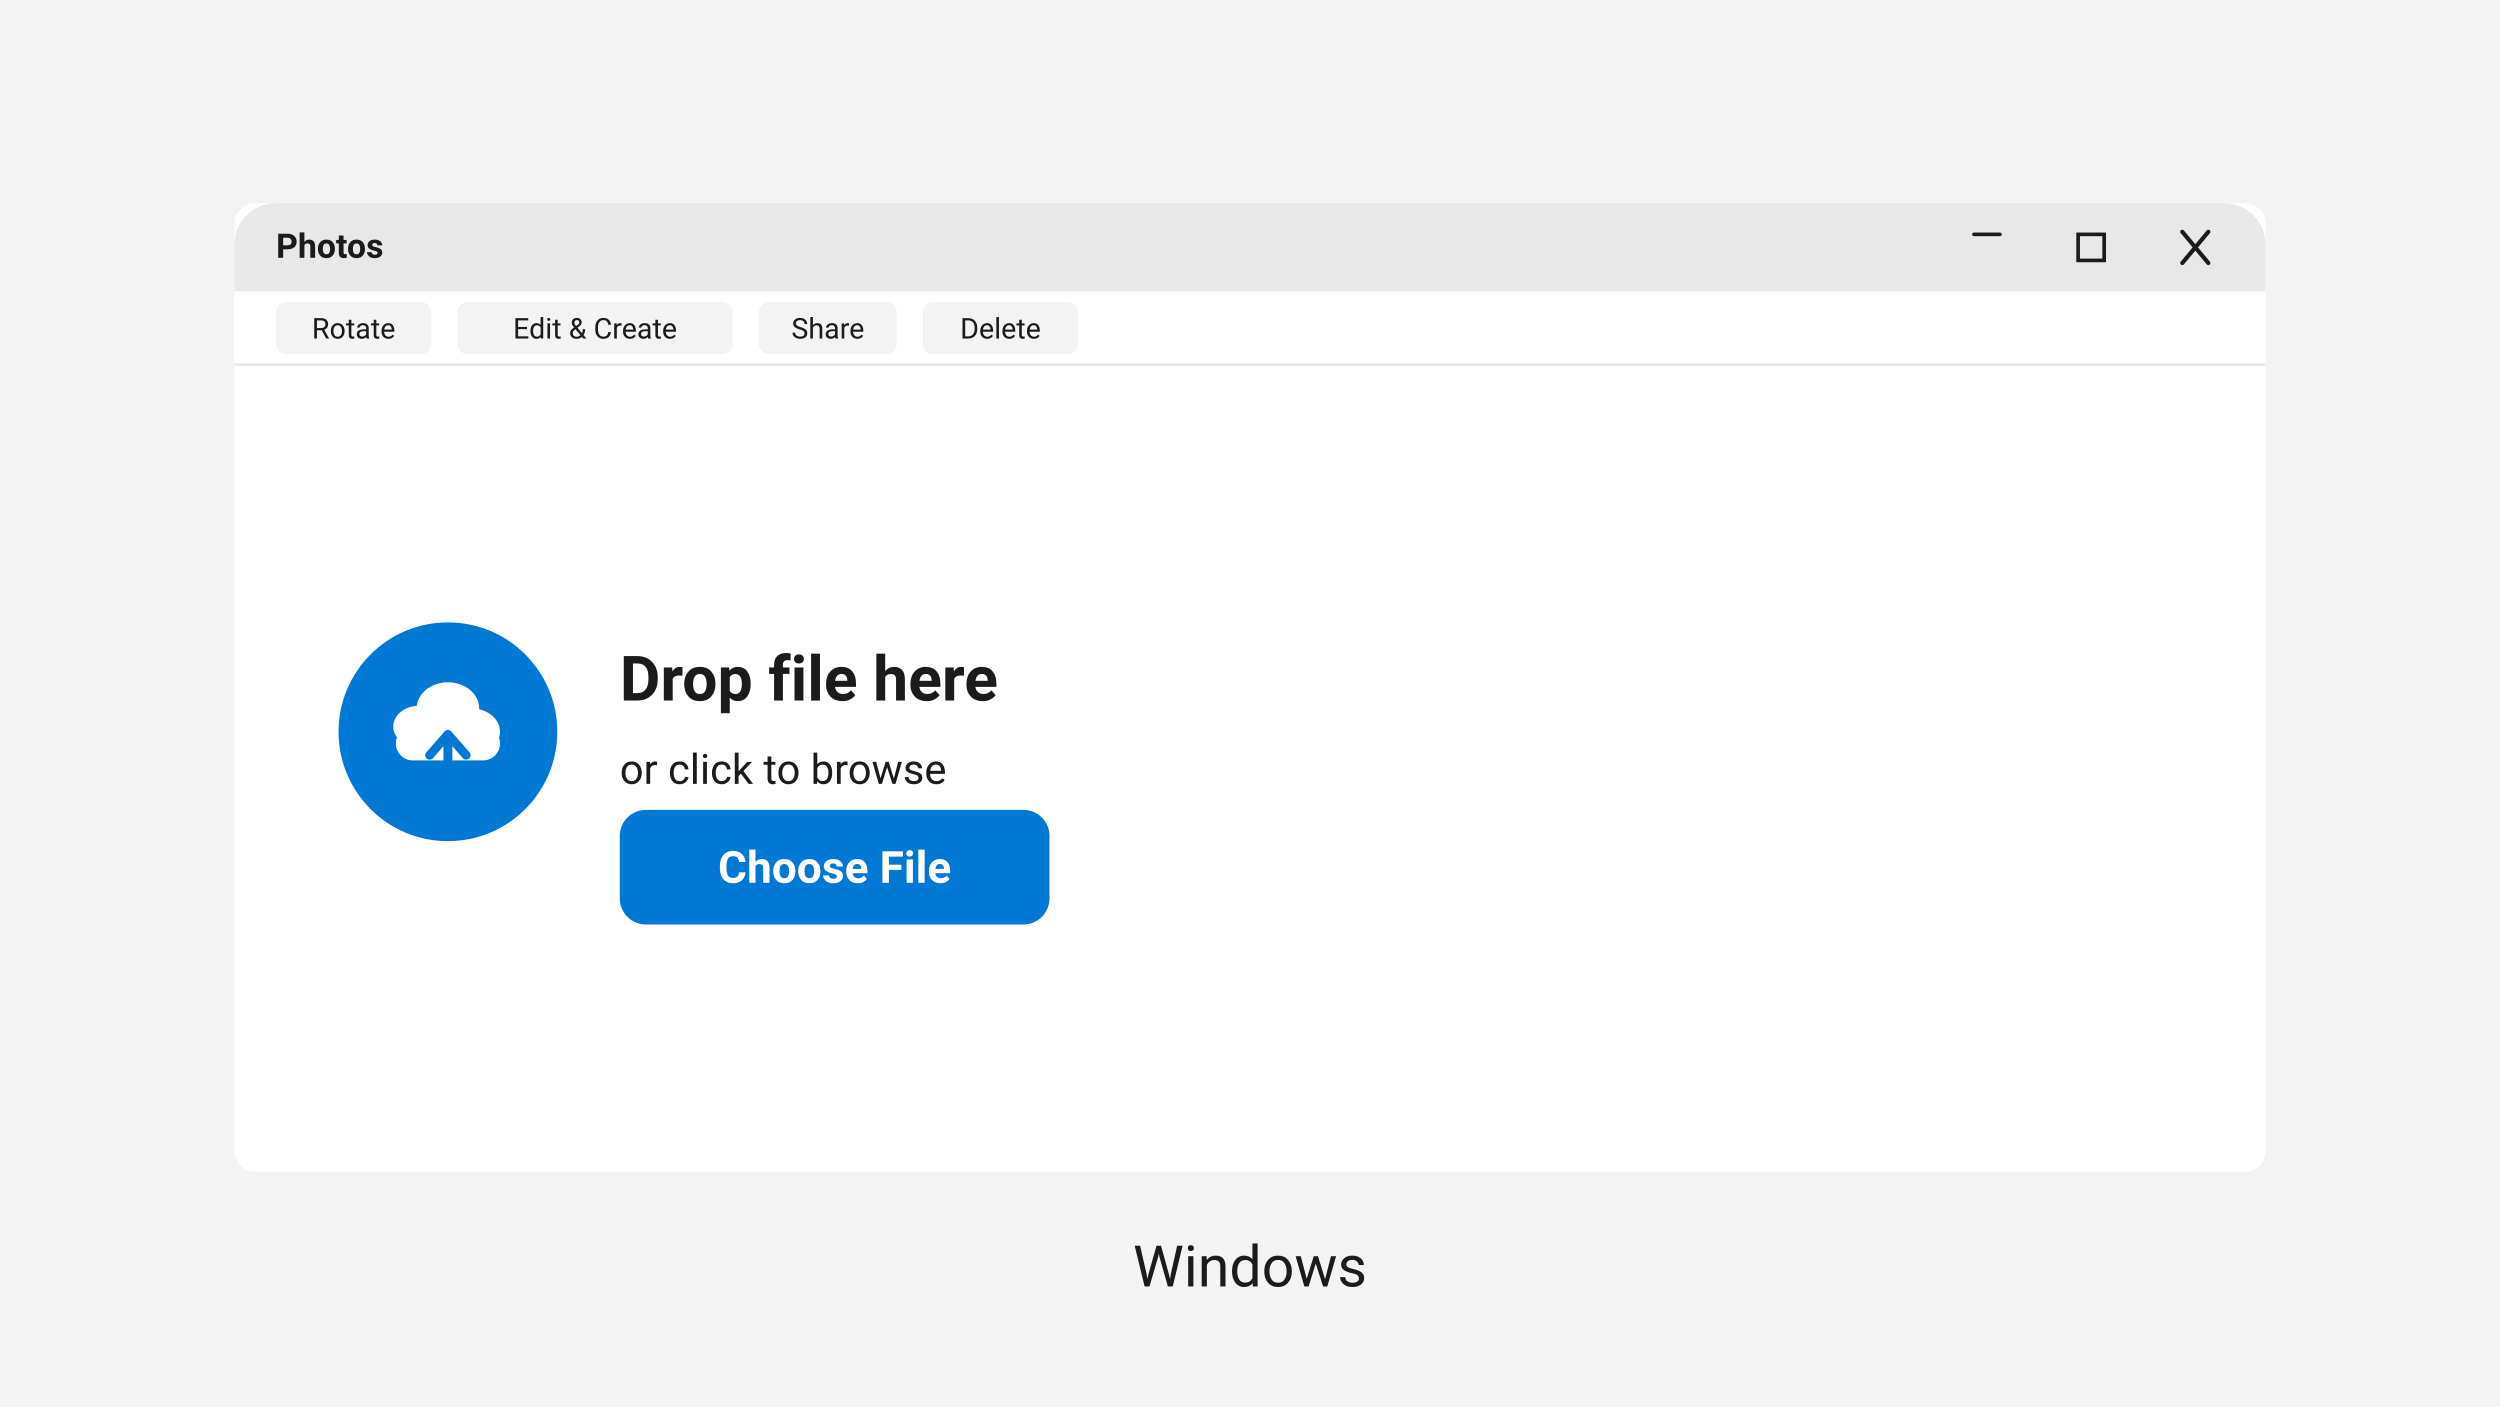
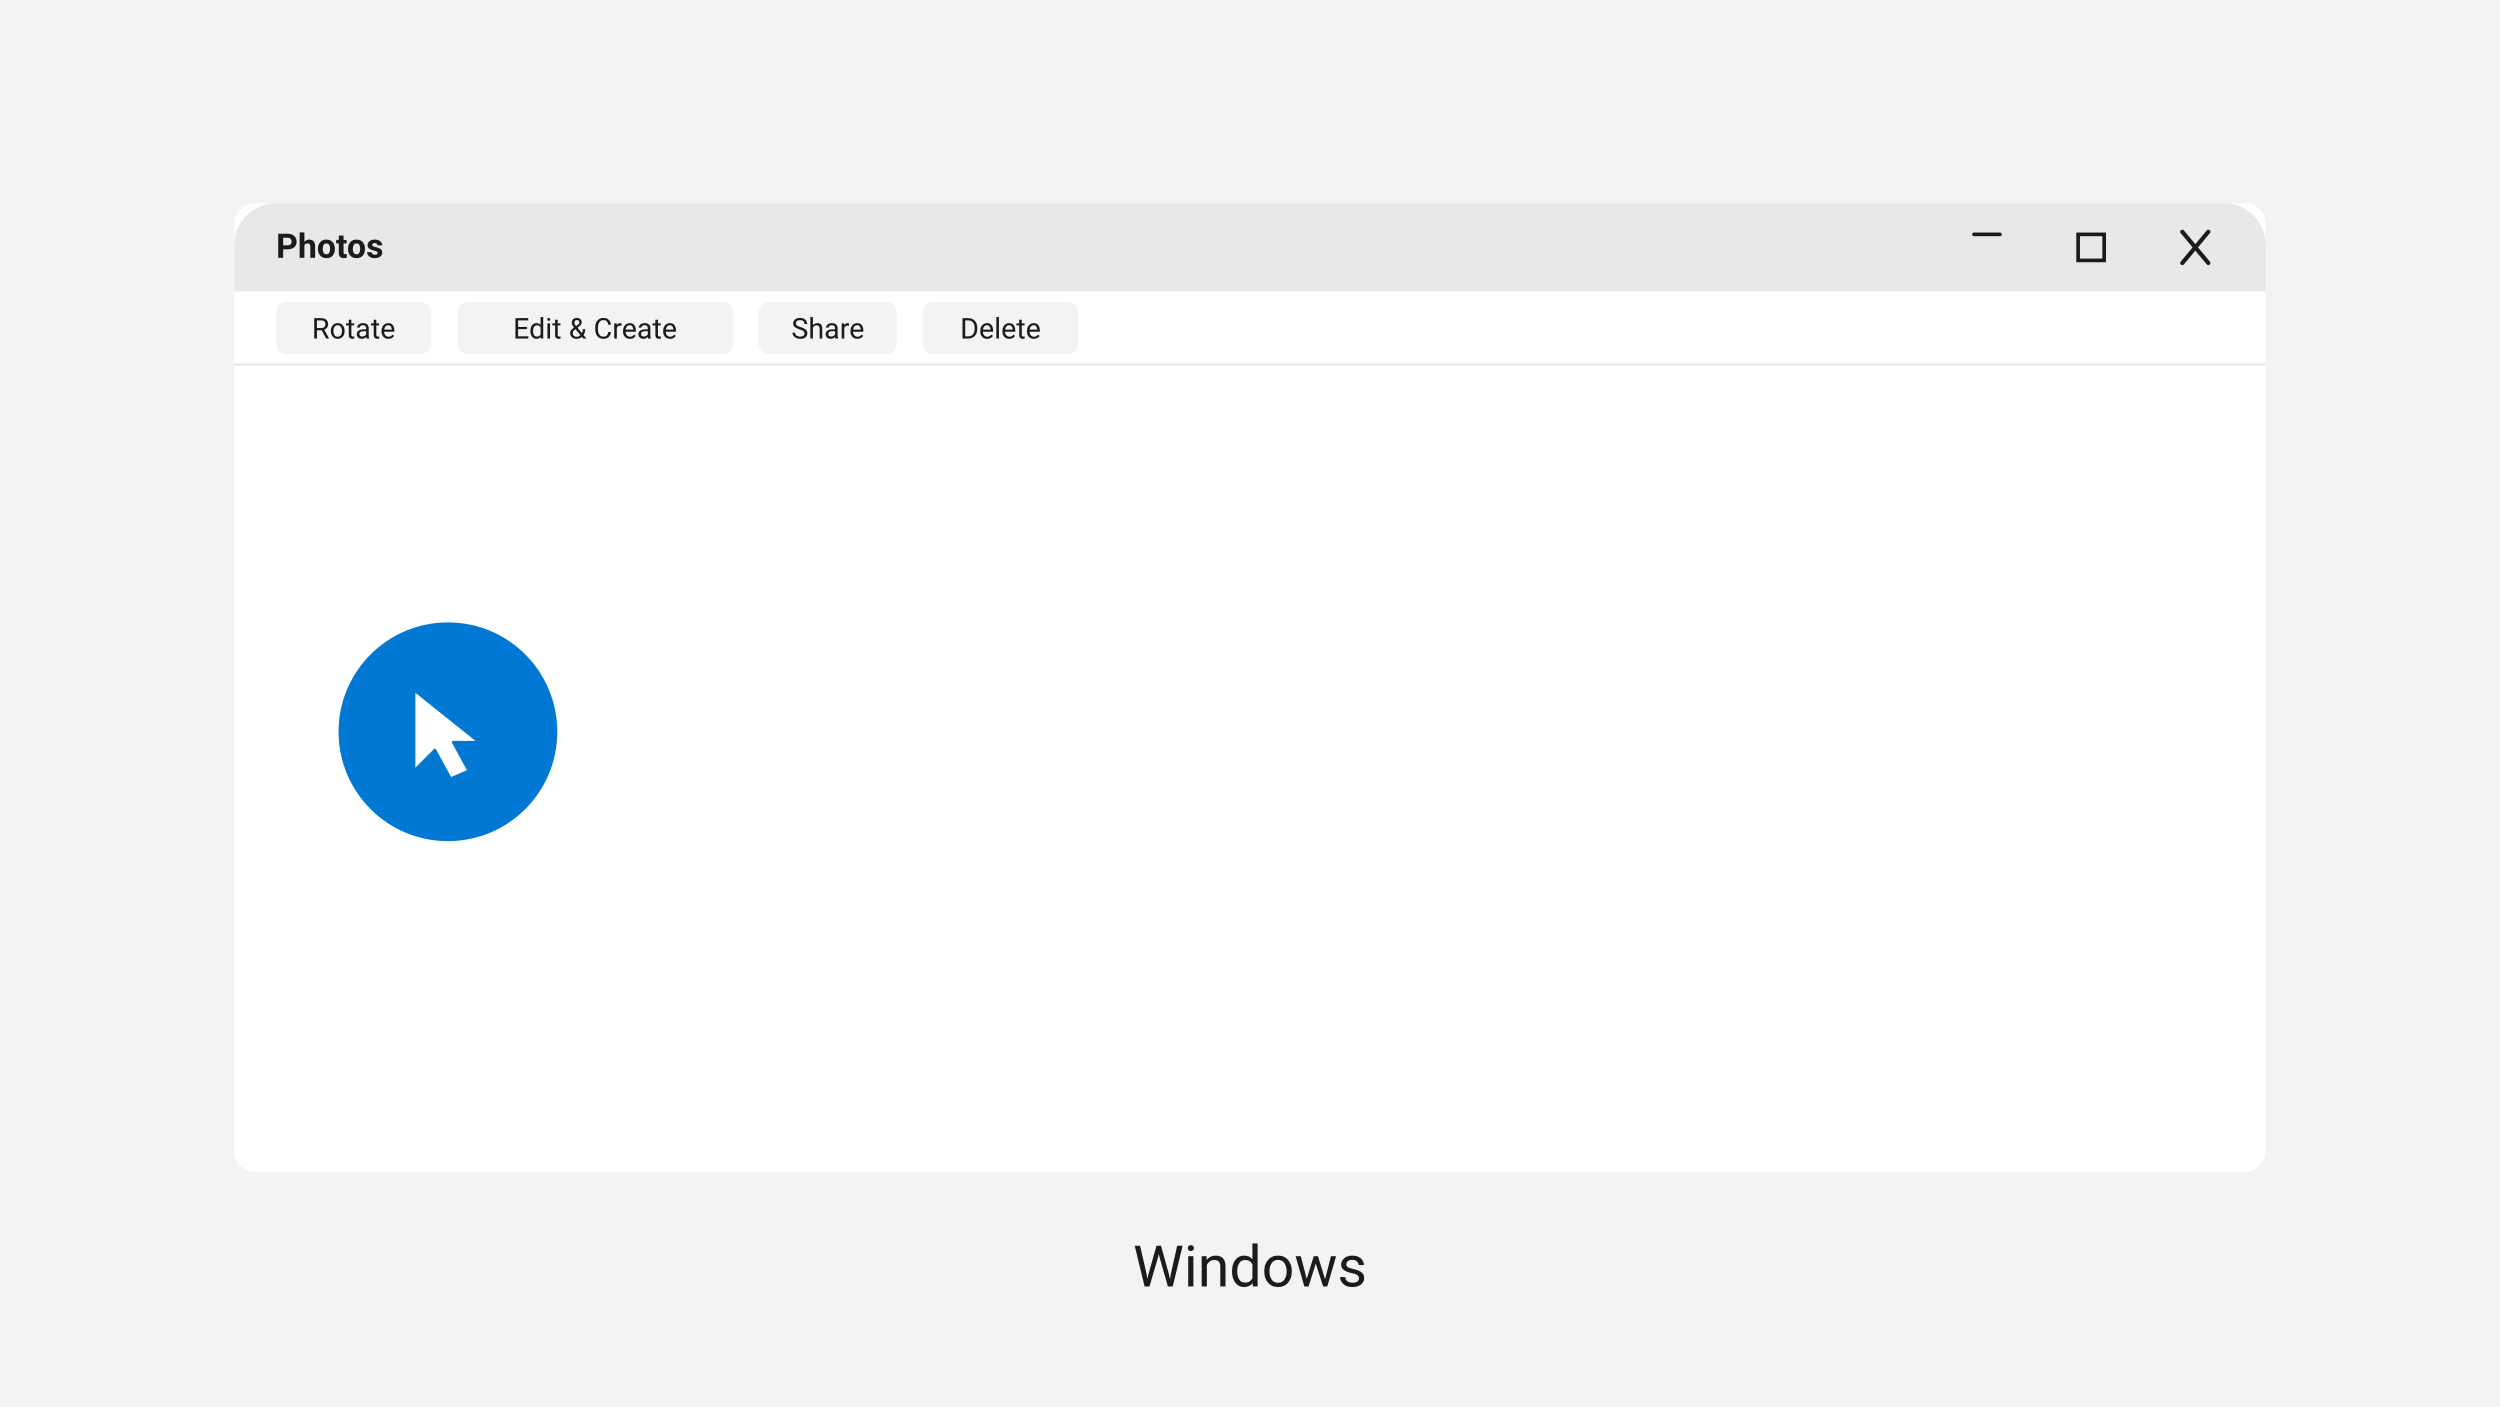
<svg xmlns="http://www.w3.org/2000/svg" width="960" height="540" viewBox="0 0 960 540">
  <rect width="960" height="540" fill="#F3F3F3" />
  <rect x="90" y="78" width="780" height="372" rx="8" fill="#FFFFFF" />
  <path d="M 90 94 A 16 16 0 0 1 106 78 L 854 78 A 16 16 0 0 1 870 94 L 870 112 L 90 112 Z" fill="#E8E8E8" />
  <path d="M 758 90 L 768 90" stroke="#1B1B1B" stroke-width="1.4" stroke-linecap="round" />
  <rect x="798" y="90" width="10" height="10" fill="none" stroke="#1B1B1B" stroke-width="1.4" />
  <path d="M 838 89 L 848 101 M 848 89 L 838 101" stroke="#1B1B1B" stroke-width="1.6" stroke-linecap="round" />
  <text x="106" y="99" font-family="system-ui, -apple-system, 'Segoe UI', Roboto, sans-serif" font-size="13" font-weight="600" fill="#1B1B1B">Photos</text>
  <rect x="90" y="112" width="780" height="28" fill="#FFFFFF" />
  <path d="M 90 140 L 870 140" stroke="#E8E8E8" stroke-width="1" />
  <rect x="106" y="116" width="59.6" height="20" rx="4" fill="#F3F3F3" />
  <text x="135.8" y="130" text-anchor="middle" font-family="system-ui, -apple-system, 'Segoe UI', Roboto, sans-serif" font-size="11" fill="#1B1B1B">Rotate</text>
  <rect x="175.6" y="116" width="105.8" height="20" rx="4" fill="#F3F3F3" />
  <text x="228.5" y="130" text-anchor="middle" font-family="system-ui, -apple-system, 'Segoe UI', Roboto, sans-serif" font-size="11" fill="#1B1B1B">Edit &amp; Create</text>
  <rect x="291.4" y="116" width="53" height="20" rx="4" fill="#F3F3F3" />
  <text x="317.9" y="130" text-anchor="middle" font-family="system-ui, -apple-system, 'Segoe UI', Roboto, sans-serif" font-size="11" fill="#1B1B1B">Share</text>
  <rect x="354.4" y="116" width="59.6" height="20" rx="4" fill="#F3F3F3" />
  <text x="384.2" y="130" text-anchor="middle" font-family="system-ui, -apple-system, 'Segoe UI', Roboto, sans-serif" font-size="11" fill="#1B1B1B">Delete</text>
  <circle cx="172" cy="281" r="42" fill="#0078D4" />
-   <ellipse cx="161" cy="279" rx="10" ry="8" fill="#FFFFFF" />
-   <ellipse cx="181" cy="281" rx="11" ry="9" fill="#FFFFFF" />
-   <ellipse cx="172" cy="272" rx="12" ry="10" fill="#FFFFFF" />
-   <rect x="152" y="279" width="40" height="13" rx="6.5" fill="#FFFFFF" />
-   <path d="M 172 301 L 172 283 M 165 290 L 172 282 L 179 290" fill="none" stroke="#0078D4" stroke-width="3.4" stroke-linecap="round" stroke-linejoin="round" />
-   <text x="238" y="269" font-family="system-ui, -apple-system, 'Segoe UI', Roboto, sans-serif" font-size="24" font-weight="700" fill="#1B1B1B">Drop file here</text>
-   <text x="238" y="301" font-family="system-ui, -apple-system, 'Segoe UI', Roboto, sans-serif" font-size="16" font-weight="400" fill="#1B1B1B">or click to browse</text>
-   <rect x="238" y="311" width="165" height="44" rx="10" fill="#0078D4" />
-   <text x="320.5" y="339" text-anchor="middle" font-family="system-ui, -apple-system, 'Segoe UI', Roboto, sans-serif" font-size="17" font-weight="600" fill="#FFFFFF">Choose File</text>
+   <path d="M 159 265 L 159 296 L 167 288 L 173 299 L 180 296 L 174 285 L 184 285 Z" fill="#FFFFFF" stroke="#0078D4" stroke-width="1" stroke-linejoin="round" />
  <text x="480" y="494" text-anchor="middle" font-family="system-ui, -apple-system, 'Segoe UI', Roboto, sans-serif" font-size="22" fill="#1B1B1B">Windows</text>
</svg>
